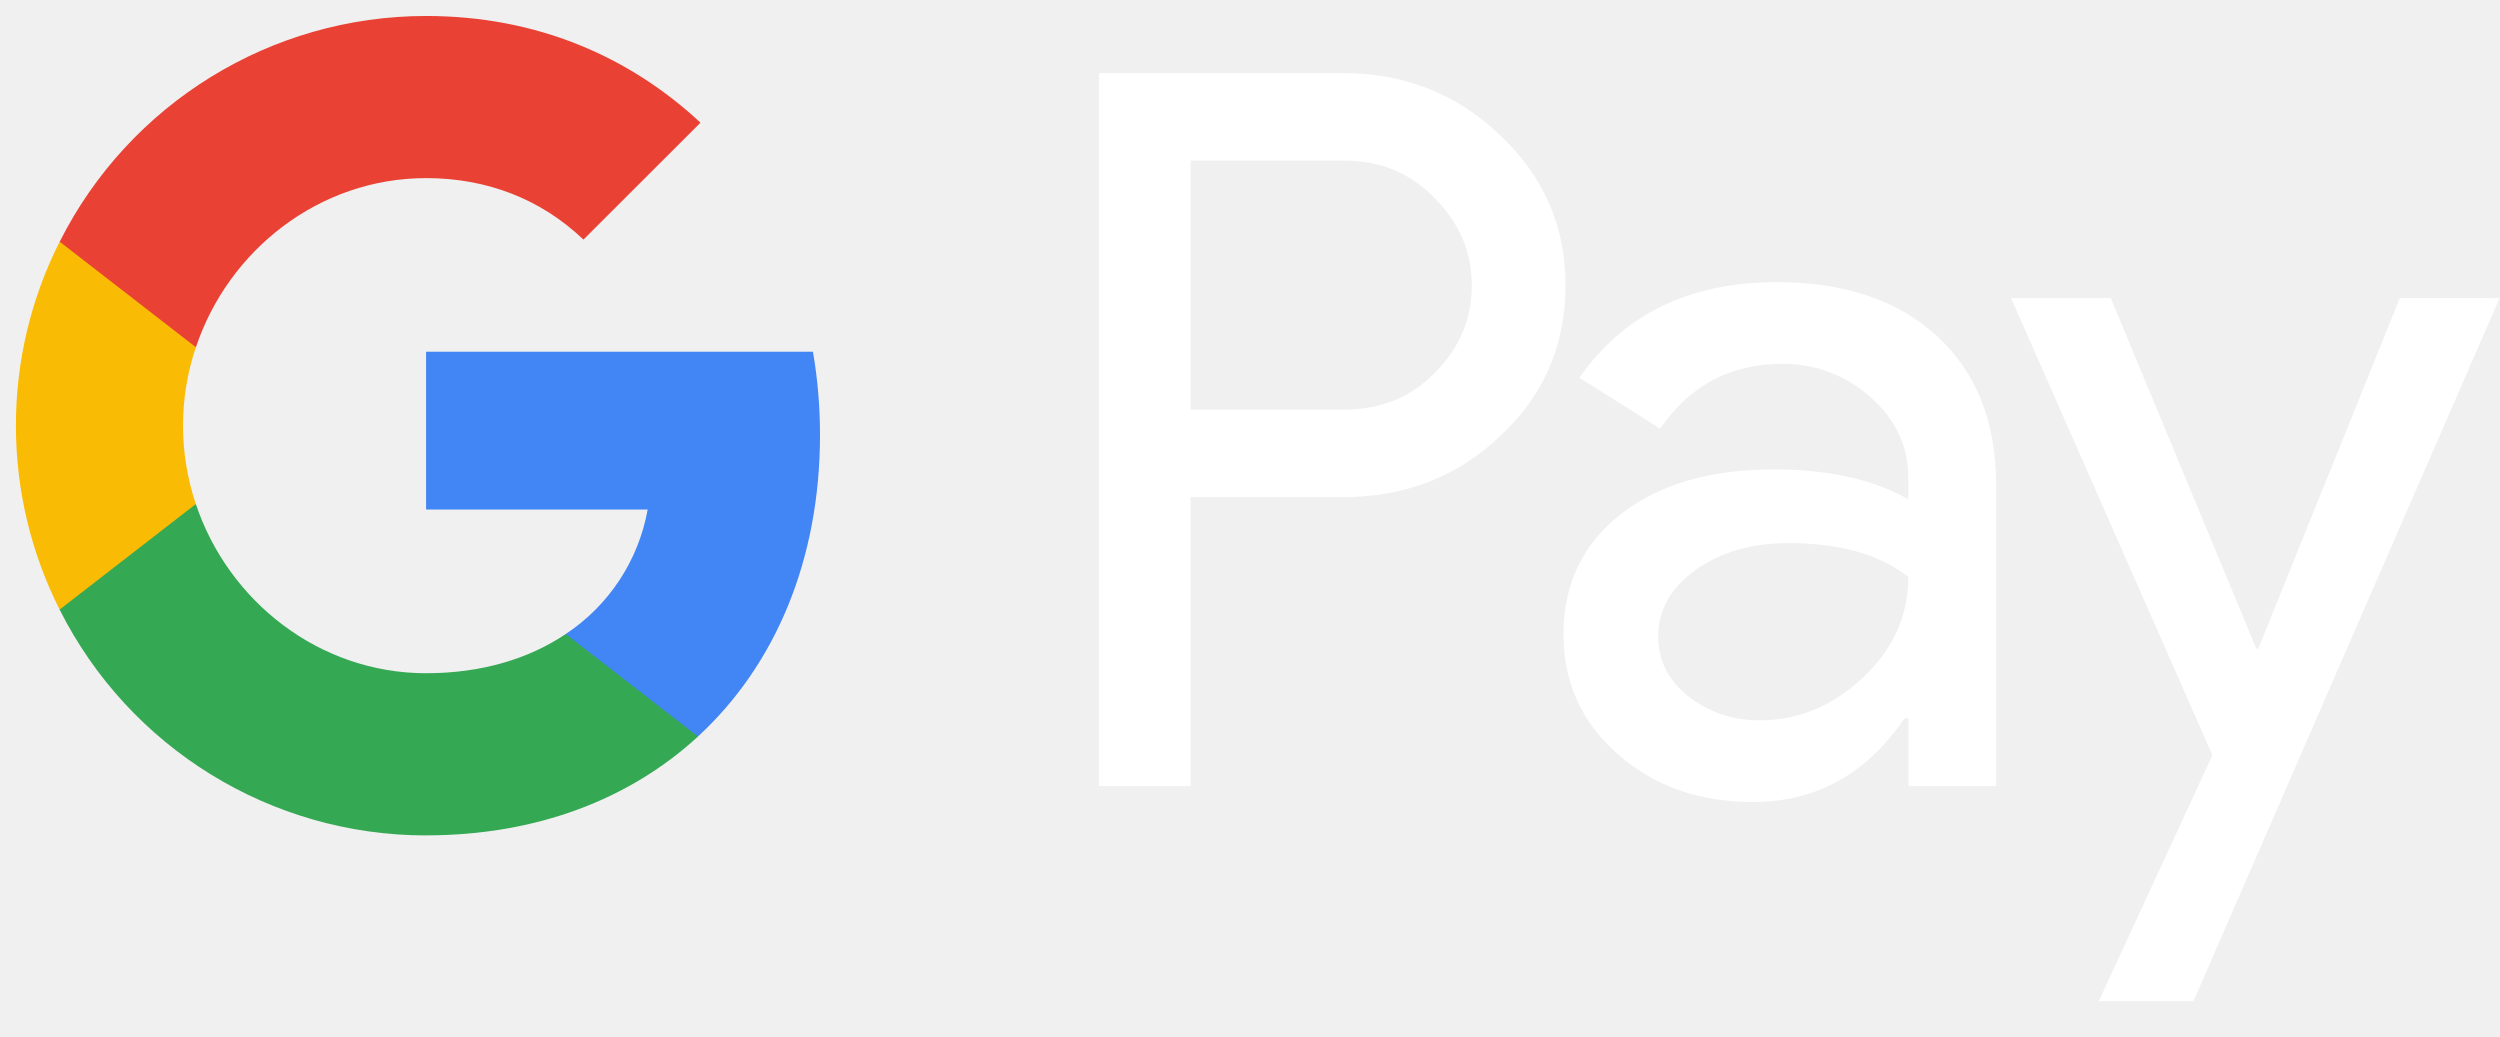
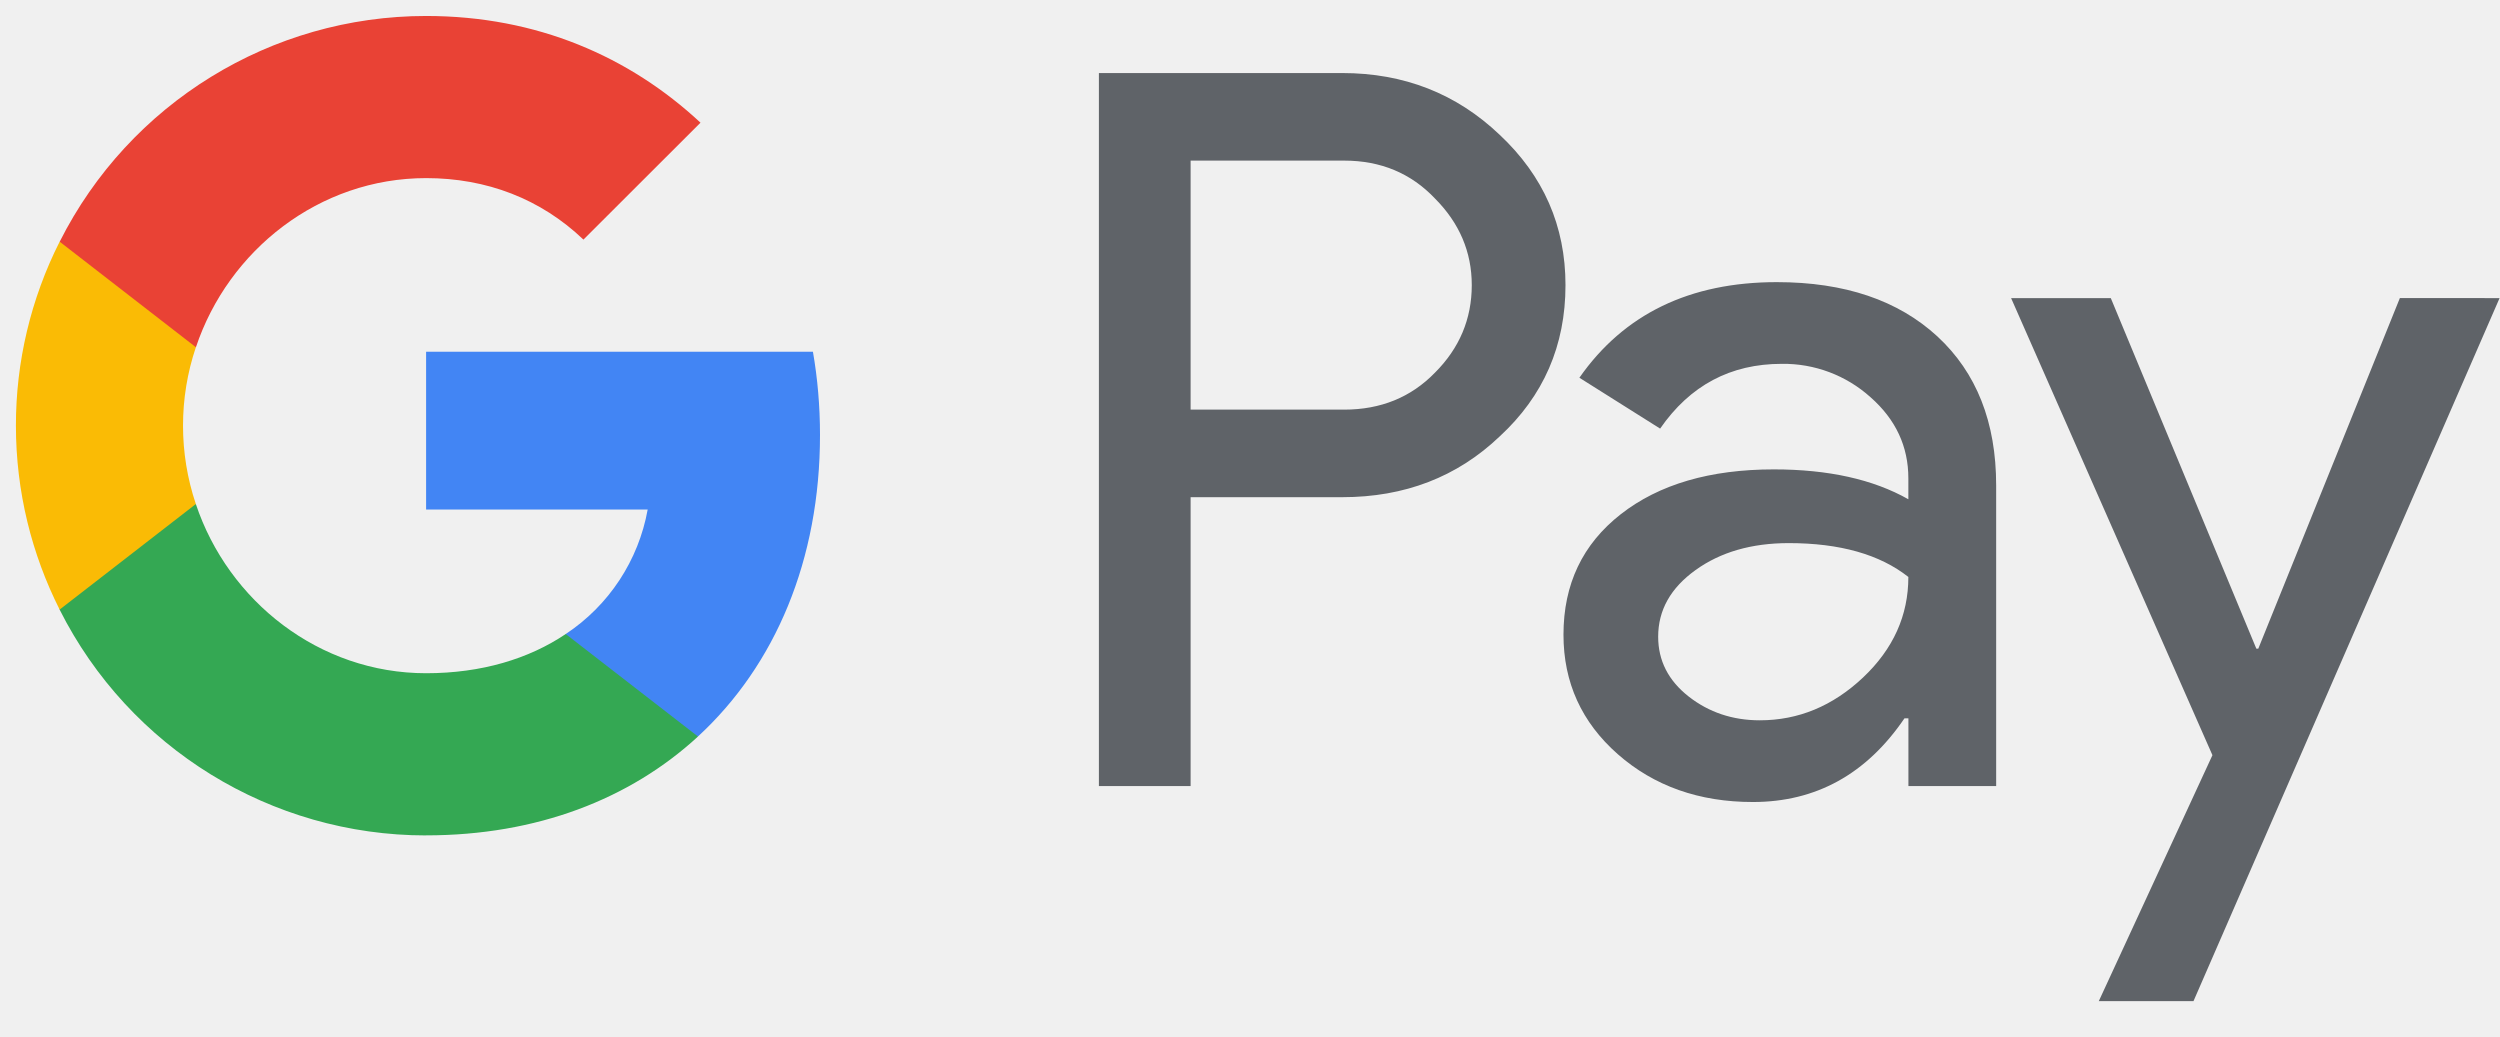
<svg xmlns="http://www.w3.org/2000/svg" width="41" height="17">
  <g fill="none" fill-rule="evenodd">
-     <path d="M19.526 2.635v4.083h2.518c.6 0 1.096-.202 1.488-.605.403-.402.605-.882.605-1.437 0-.544-.202-1.018-.605-1.422-.392-.413-.888-.62-1.488-.62h-2.518zm0 5.52v4.736h-1.504V1.198h3.99c1.013 0 1.873.337 2.582 1.012.72.675 1.08 1.497 1.08 2.466 0 .991-.36 1.819-1.08 2.482-.697.665-1.559.996-2.583.996h-2.485v.001zm7.668 2.287c0 .392.166.718.499.98.332.26.722.391 1.168.391.633 0 1.196-.234 1.692-.701.497-.469.744-1.019.744-1.65-.469-.37-1.123-.555-1.962-.555-.61 0-1.12.148-1.528.442-.409.294-.613.657-.613 1.093m1.946-5.815c1.112 0 1.989.297 2.633.89.642.594.964 1.408.964 2.442v4.932h-1.439v-1.11h-.065c-.622.914-1.45 1.372-2.486 1.372-.882 0-1.621-.262-2.215-.784-.594-.523-.891-1.176-.891-1.96 0-.828.313-1.486.94-1.976s1.463-.735 2.51-.735c.892 0 1.629.163 2.206.49v-.344c0-.522-.207-.966-.621-1.33a2.132 2.132 0 0 0-1.455-.547c-.84 0-1.504.353-1.995 1.062l-1.324-.834c.73-1.045 1.81-1.568 3.238-1.568m11.853.262l-5.02 11.53H34.42l1.864-4.034-3.302-7.496h1.635l2.387 5.749h.032l2.322-5.75z" fill="#FFF" />
+     <path d="M19.526 2.635v4.083h2.518c.6 0 1.096-.202 1.488-.605.403-.402.605-.882.605-1.437 0-.544-.202-1.018-.605-1.422-.392-.413-.888-.62-1.488-.62h-2.518zm0 5.52v4.736h-1.504V1.198h3.99c1.013 0 1.873.337 2.582 1.012.72.675 1.08 1.497 1.08 2.466 0 .991-.36 1.819-1.08 2.482-.697.665-1.559.996-2.583.996h-2.485v.001zm7.668 2.287c0 .392.166.718.499.98.332.26.722.391 1.168.391.633 0 1.196-.234 1.692-.701.497-.469.744-1.019.744-1.65-.469-.37-1.123-.555-1.962-.555-.61 0-1.12.148-1.528.442-.409.294-.613.657-.613 1.093m1.946-5.815c1.112 0 1.989.297 2.633.89.642.594.964 1.408.964 2.442v4.932h-1.439v-1.11h-.065c-.622.914-1.45 1.372-2.486 1.372-.882 0-1.621-.262-2.215-.784-.594-.523-.891-1.176-.891-1.96 0-.828.313-1.486.94-1.976s1.463-.735 2.51-.735c.892 0 1.629.163 2.206.49v-.344c0-.522-.207-.966-.621-1.33a2.132 2.132 0 0 0-1.455-.547c-.84 0-1.504.353-1.995 1.062l-1.324-.834c.73-1.045 1.81-1.568 3.238-1.568m11.853.262l-5.02 11.53H34.42l1.864-4.034-3.302-7.496h1.635l2.387 5.749h.032l2.322-5.75z" fill="#5F6368" />
    <path d="M13.448 7.134c0-.473-.04-.93-.116-1.366H6.988v2.588h3.634a3.11 3.11 0 0 1-1.344 2.042v1.68h2.169c1.27-1.17 2.001-2.9 2.001-4.944" fill="#4285F4" />
    <path d="M6.988 13.7c1.816 0 3.344-.595 4.459-1.621l-2.169-1.681c-.603.406-1.38.643-2.29.643-1.754 0-3.244-1.182-3.776-2.774H.978v1.731a6.728 6.728 0 0 0 6.01 3.703" fill="#34A853" />
    <path d="M3.212 8.267a4.034 4.034 0 0 1 0-2.572V3.964H.978A6.678 6.678 0 0 0 .261 6.98c0 1.085.26 2.11.717 3.017l2.234-1.731z" fill="#FABB05" />
    <path d="M6.988 2.921c.992 0 1.88.34 2.58 1.008v.001l1.92-1.918C10.324.928 8.804.262 6.989.262a6.728 6.728 0 0 0-6.01 3.702l2.234 1.731c.532-1.592 2.022-2.774 3.776-2.774" fill="#E94235" />
+     <path d="M0 0h41.285v18H0z" />
  </g>
</svg>
